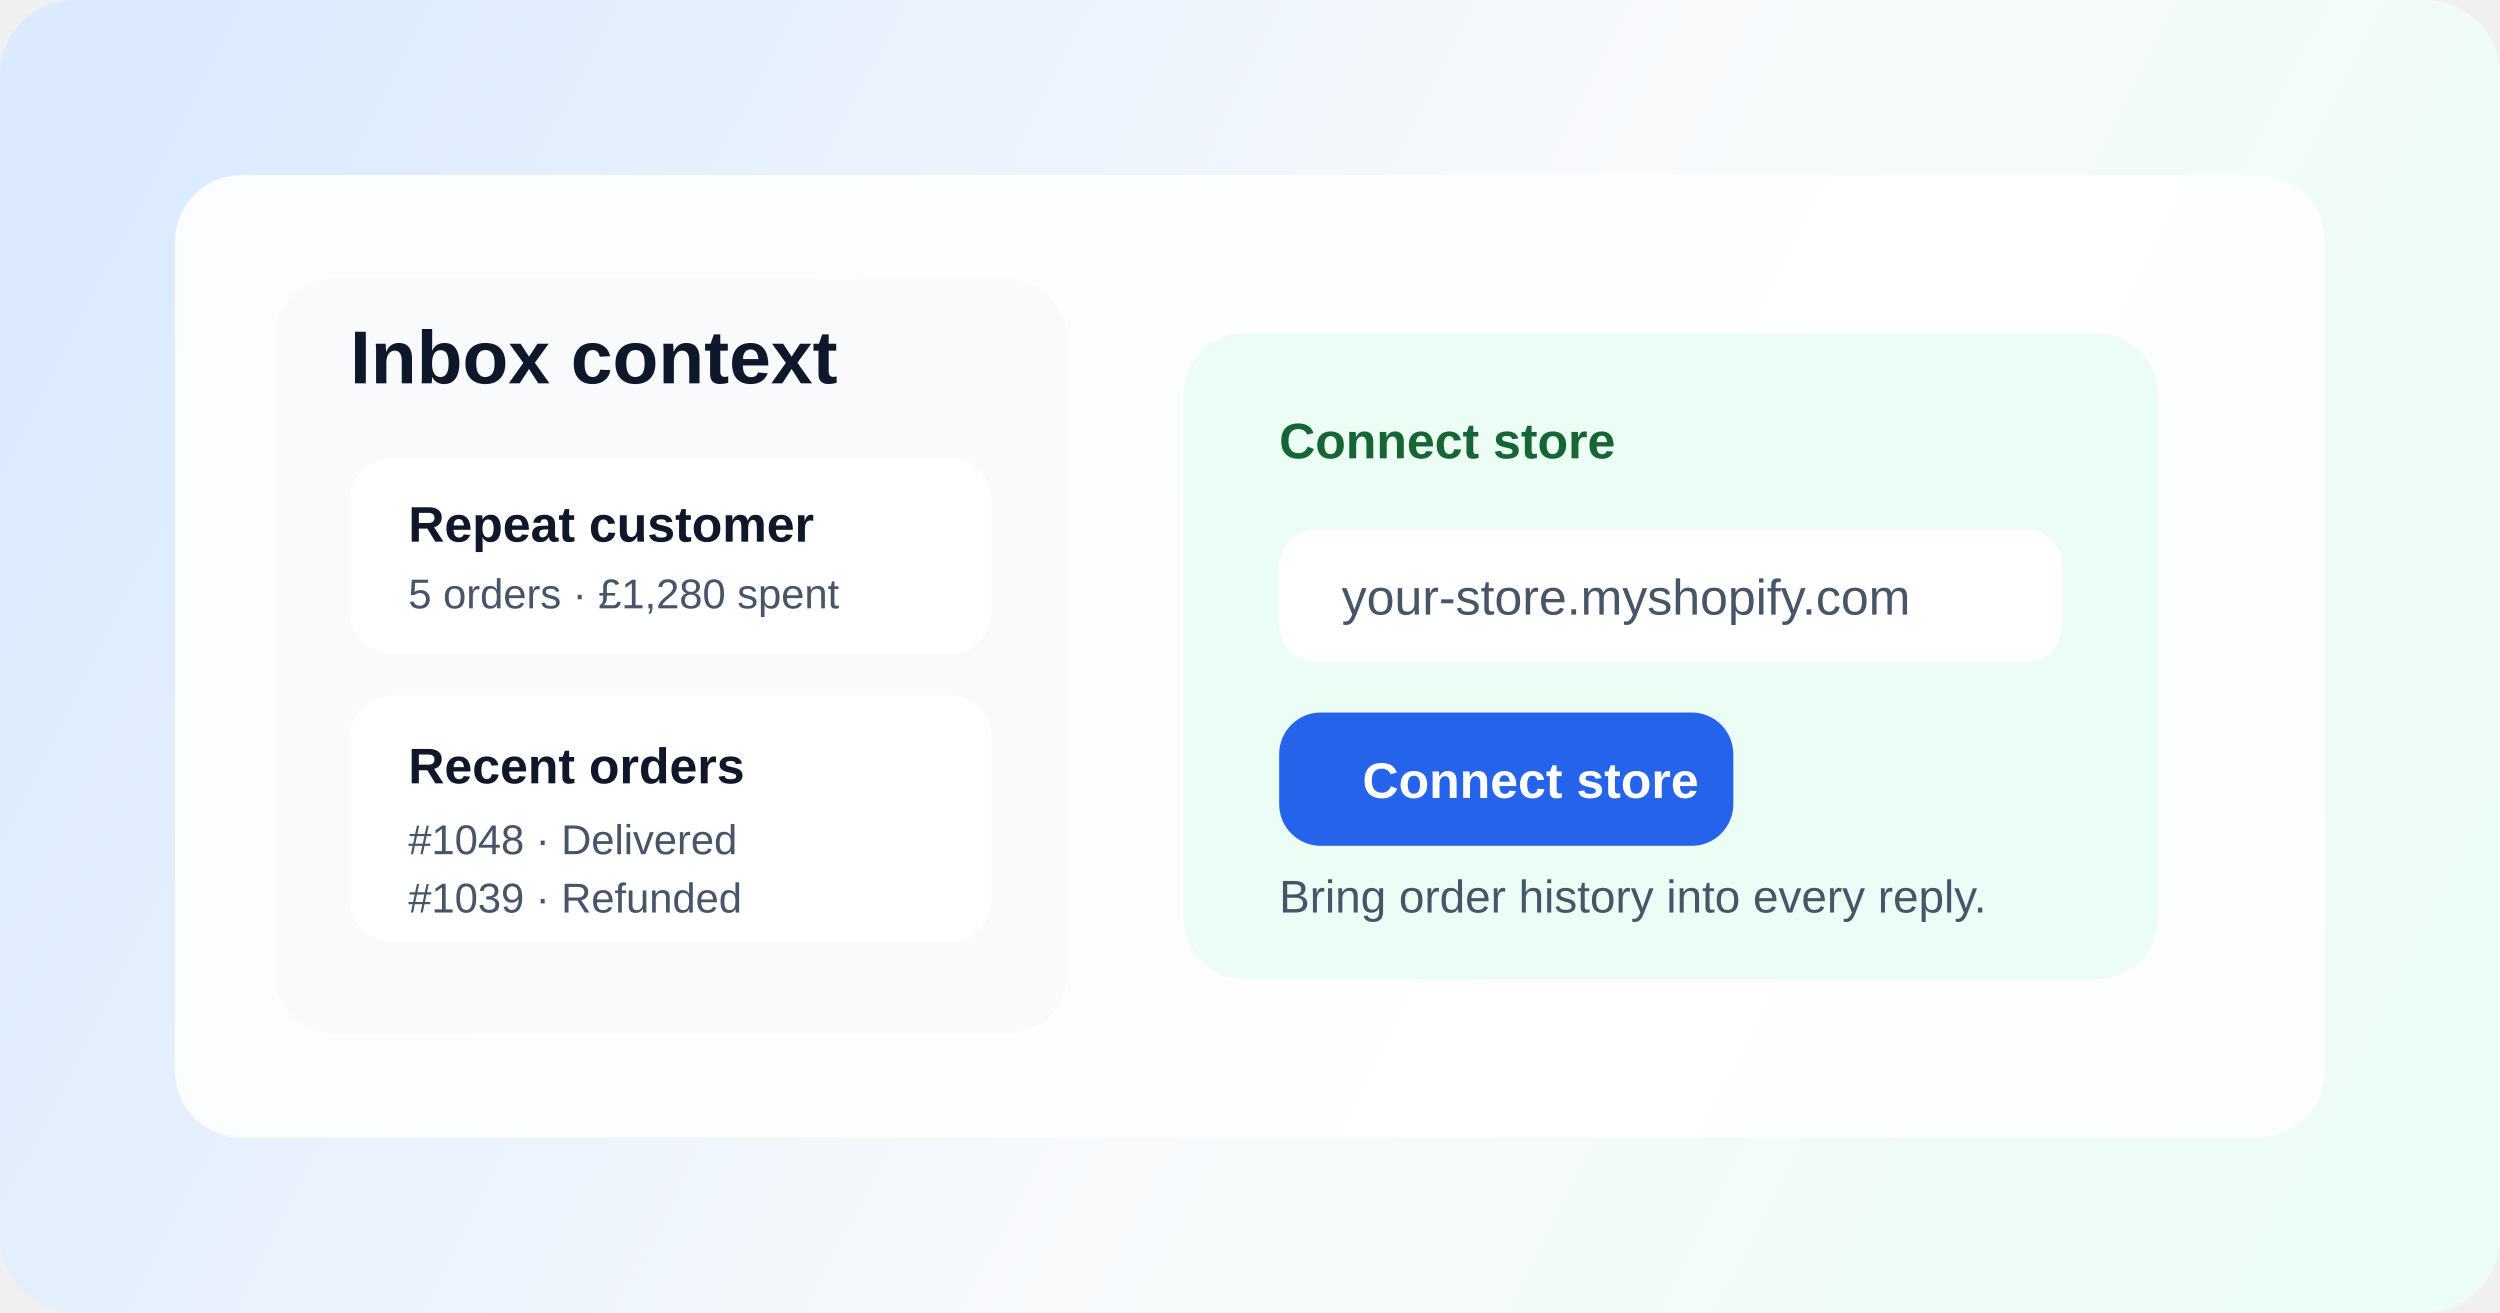
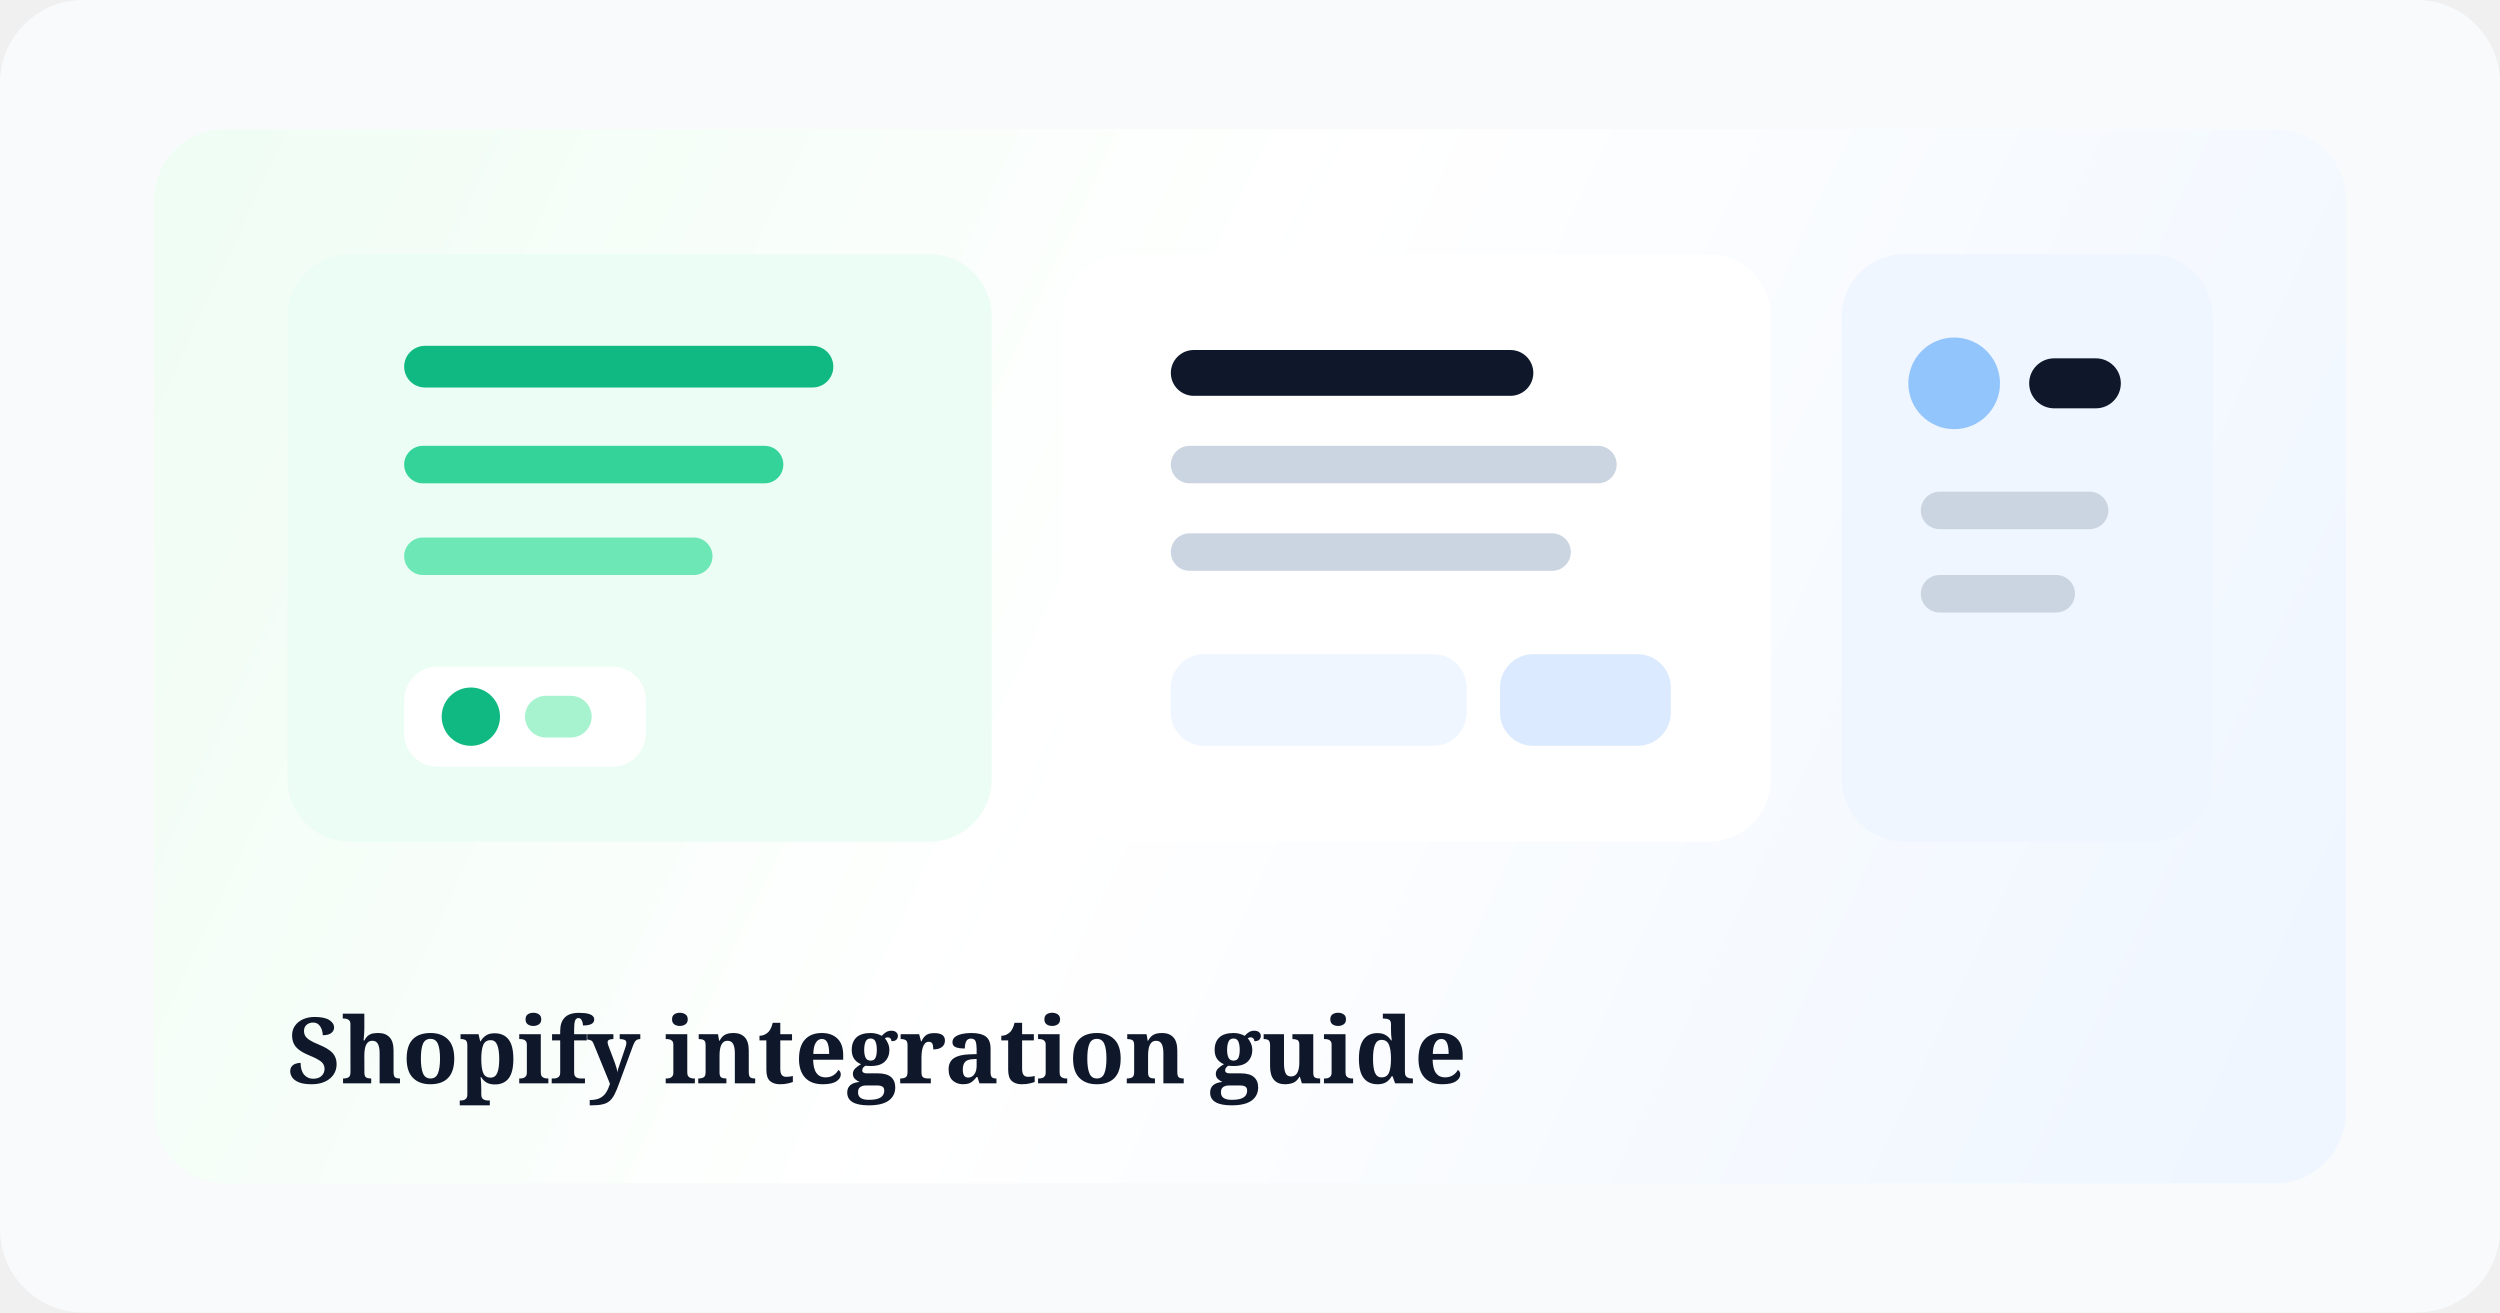
<svg xmlns="http://www.w3.org/2000/svg" width="1200" height="630" viewBox="0 0 1200 630" fill="none">
-   <rect width="1200" height="630" rx="36" fill="url(#bg)" />
-   <rect x="84" y="84" width="1032" height="462" rx="32" fill="white" fill-opacity="0.88" />
-   <rect x="132" y="134" width="380" height="362" rx="28" fill="#F8FAFC" />
-   <text x="168" y="184" fill="#0F172A" font-size="36" font-family="Arial, sans-serif" font-weight="700">Inbox context</text>
-   <rect x="168" y="220" width="308" height="94" rx="20" fill="white" />
-   <text x="196" y="260" fill="#0F172A" font-size="24" font-family="Arial, sans-serif" font-weight="700">Repeat customer</text>
-   <text x="196" y="292" fill="#475569" font-size="20" font-family="Arial, sans-serif">5 orders · £1,280 spent</text>
-   <rect x="168" y="334" width="308" height="118" rx="20" fill="white" />
-   <text x="196" y="376" fill="#0F172A" font-size="24" font-family="Arial, sans-serif" font-weight="700">Recent orders</text>
-   <text x="196" y="410" fill="#475569" font-size="20" font-family="Arial, sans-serif">#1048 · Delivered</text>
-   <text x="196" y="438" fill="#475569" font-size="20" font-family="Arial, sans-serif">#1039 · Refunded</text>
-   <rect x="568" y="160" width="468" height="310" rx="30" fill="#ECFDF5" />
-   <text x="614" y="220" fill="#166534" font-size="24" font-family="Arial, sans-serif" font-weight="700">Connect store</text>
-   <rect x="614" y="254" width="376" height="64" rx="18" fill="white" />
-   <text x="644" y="295" fill="#475569" font-size="24" font-family="Arial, sans-serif">your-store.myshopify.com</text>
-   <rect x="614" y="342" width="218" height="64" rx="20" fill="#2563EB" />
-   <text x="654" y="383" fill="white" font-size="24" font-family="Arial, sans-serif" font-weight="700">Connect store</text>
-   <text x="614" y="438" fill="#475569" font-size="22" font-family="Arial, sans-serif">Bring order history into every reply.</text>
  <defs>
-     <linearGradient id="bg" x1="70" y1="48" x2="1118" y2="584" gradientUnits="userSpaceOnUse">
-       <stop stop-color="#DBEAFE" />
-       <stop offset="0.55" stop-color="#F8FAFC" />
-       <stop offset="1" stop-color="#ECFDF5" />
+     <linearGradient id="bg" x1="104" y1="82" x2="1088" y2="544" gradientUnits="userSpaceOnUse">
+       <stop stop-color="#F0FDF4" />
+       <stop offset="0.46" stop-color="#FFFFFF" />
+       <stop offset="1" stop-color="#EFF6FF" />
    </linearGradient>
  </defs>
+   <rect width="1200" height="630" rx="40" fill="#F8FAFC" />
+   <rect x="74" y="62" width="1052" height="506" rx="34" fill="url(#bg)" />
+   <rect x="138" y="122" width="338" height="282" rx="30" fill="#ECFDF5" />
+   <rect x="194" y="166" width="206" height="20" rx="10" fill="#10B981" />
+   <rect x="194" y="214" width="182" height="18" rx="9" fill="#34D399" />
+   <rect x="194" y="258" width="148" height="18" rx="9" fill="#6EE7B7" />
+   <rect x="194" y="320" width="116" height="48" rx="16" fill="#FFFFFF" />
+   <circle cx="226" cy="344" r="14" fill="#10B981" />
+   <rect x="252" y="334" width="32" height="20" rx="10" fill="#A7F3D0" />
+   <rect x="510" y="122" width="340" height="282" rx="30" fill="#FFFFFF" />
+   <rect x="562" y="168" width="174" height="22" rx="11" fill="#0F172A" />
+   <rect x="562" y="214" width="214" height="18" rx="9" fill="#CBD5E1" />
+   <rect x="562" y="256" width="192" height="18" rx="9" fill="#CBD5E1" />
+   <rect x="562" y="314" width="142" height="44" rx="16" fill="#EFF6FF" />
+   <rect x="720" y="314" width="82" height="44" rx="16" fill="#DBEAFE" />
+   <rect x="884" y="122" width="178" height="282" rx="30" fill="#EFF6FF" />
+   <circle cx="938" cy="184" r="22" fill="#93C5FD" />
+   <rect x="974" y="172" width="44" height="24" rx="12" fill="#0F172A" />
+   <rect x="922" y="236" width="90" height="18" rx="9" fill="#CBD5E1" />
+   <rect x="922" y="276" width="74" height="18" rx="9" fill="#CBD5E1" />
+   <text x="138" y="520" fill="#0F172A" font-family="Fraunces, serif" font-size="44" font-weight="600">Shopify integration guide</text>
</svg>
